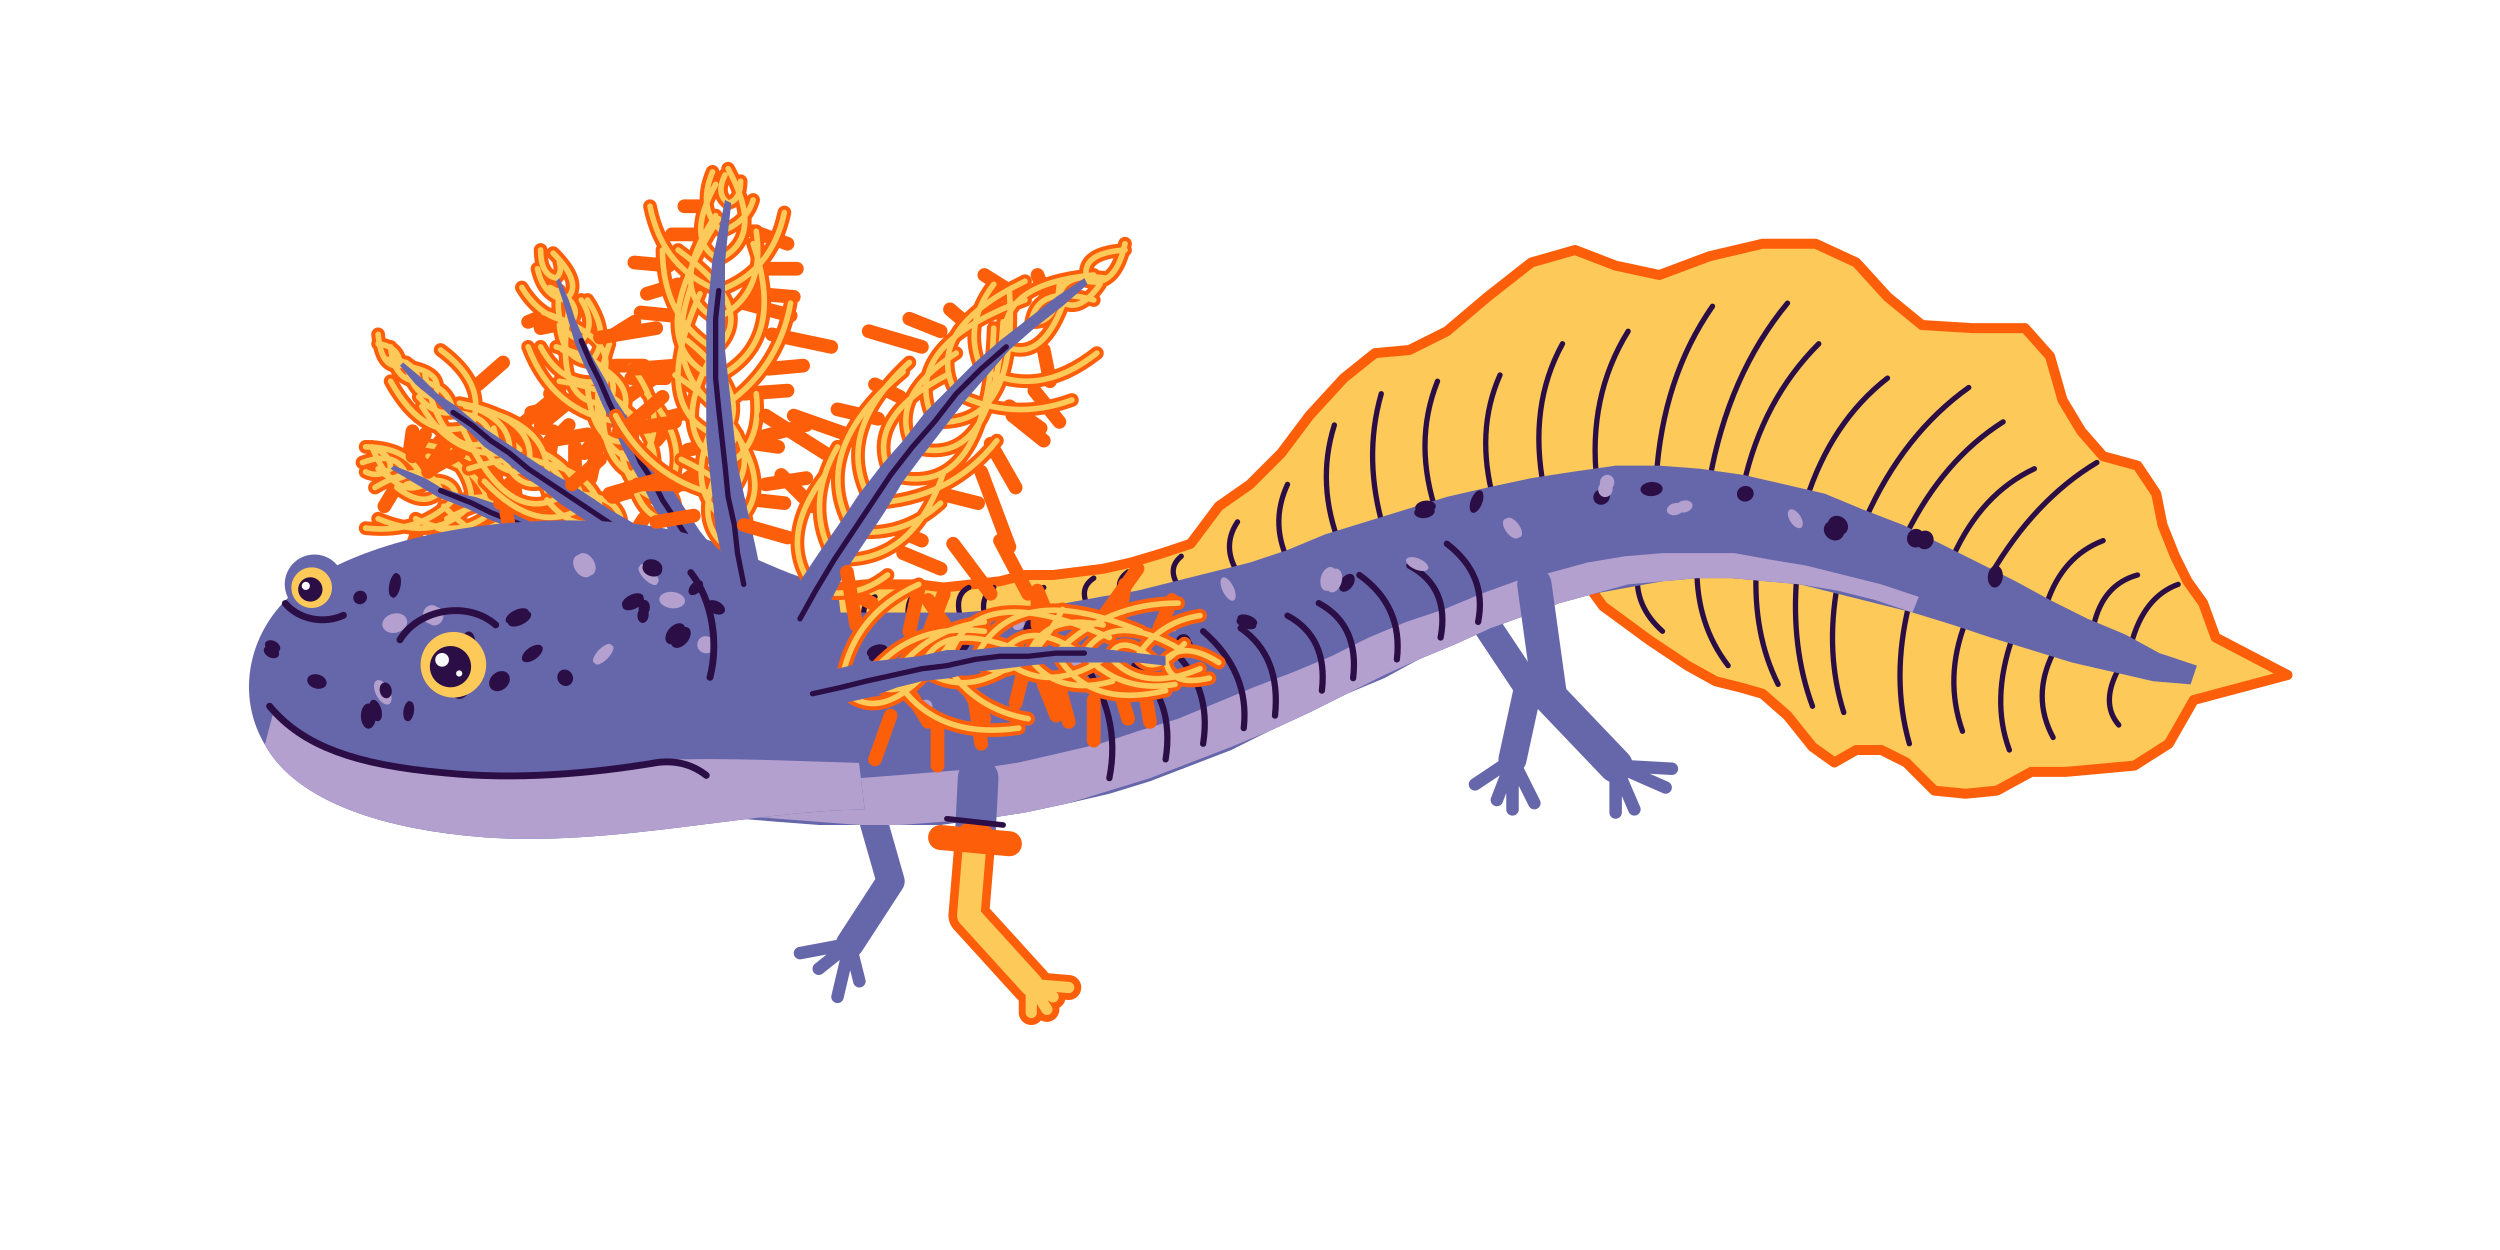
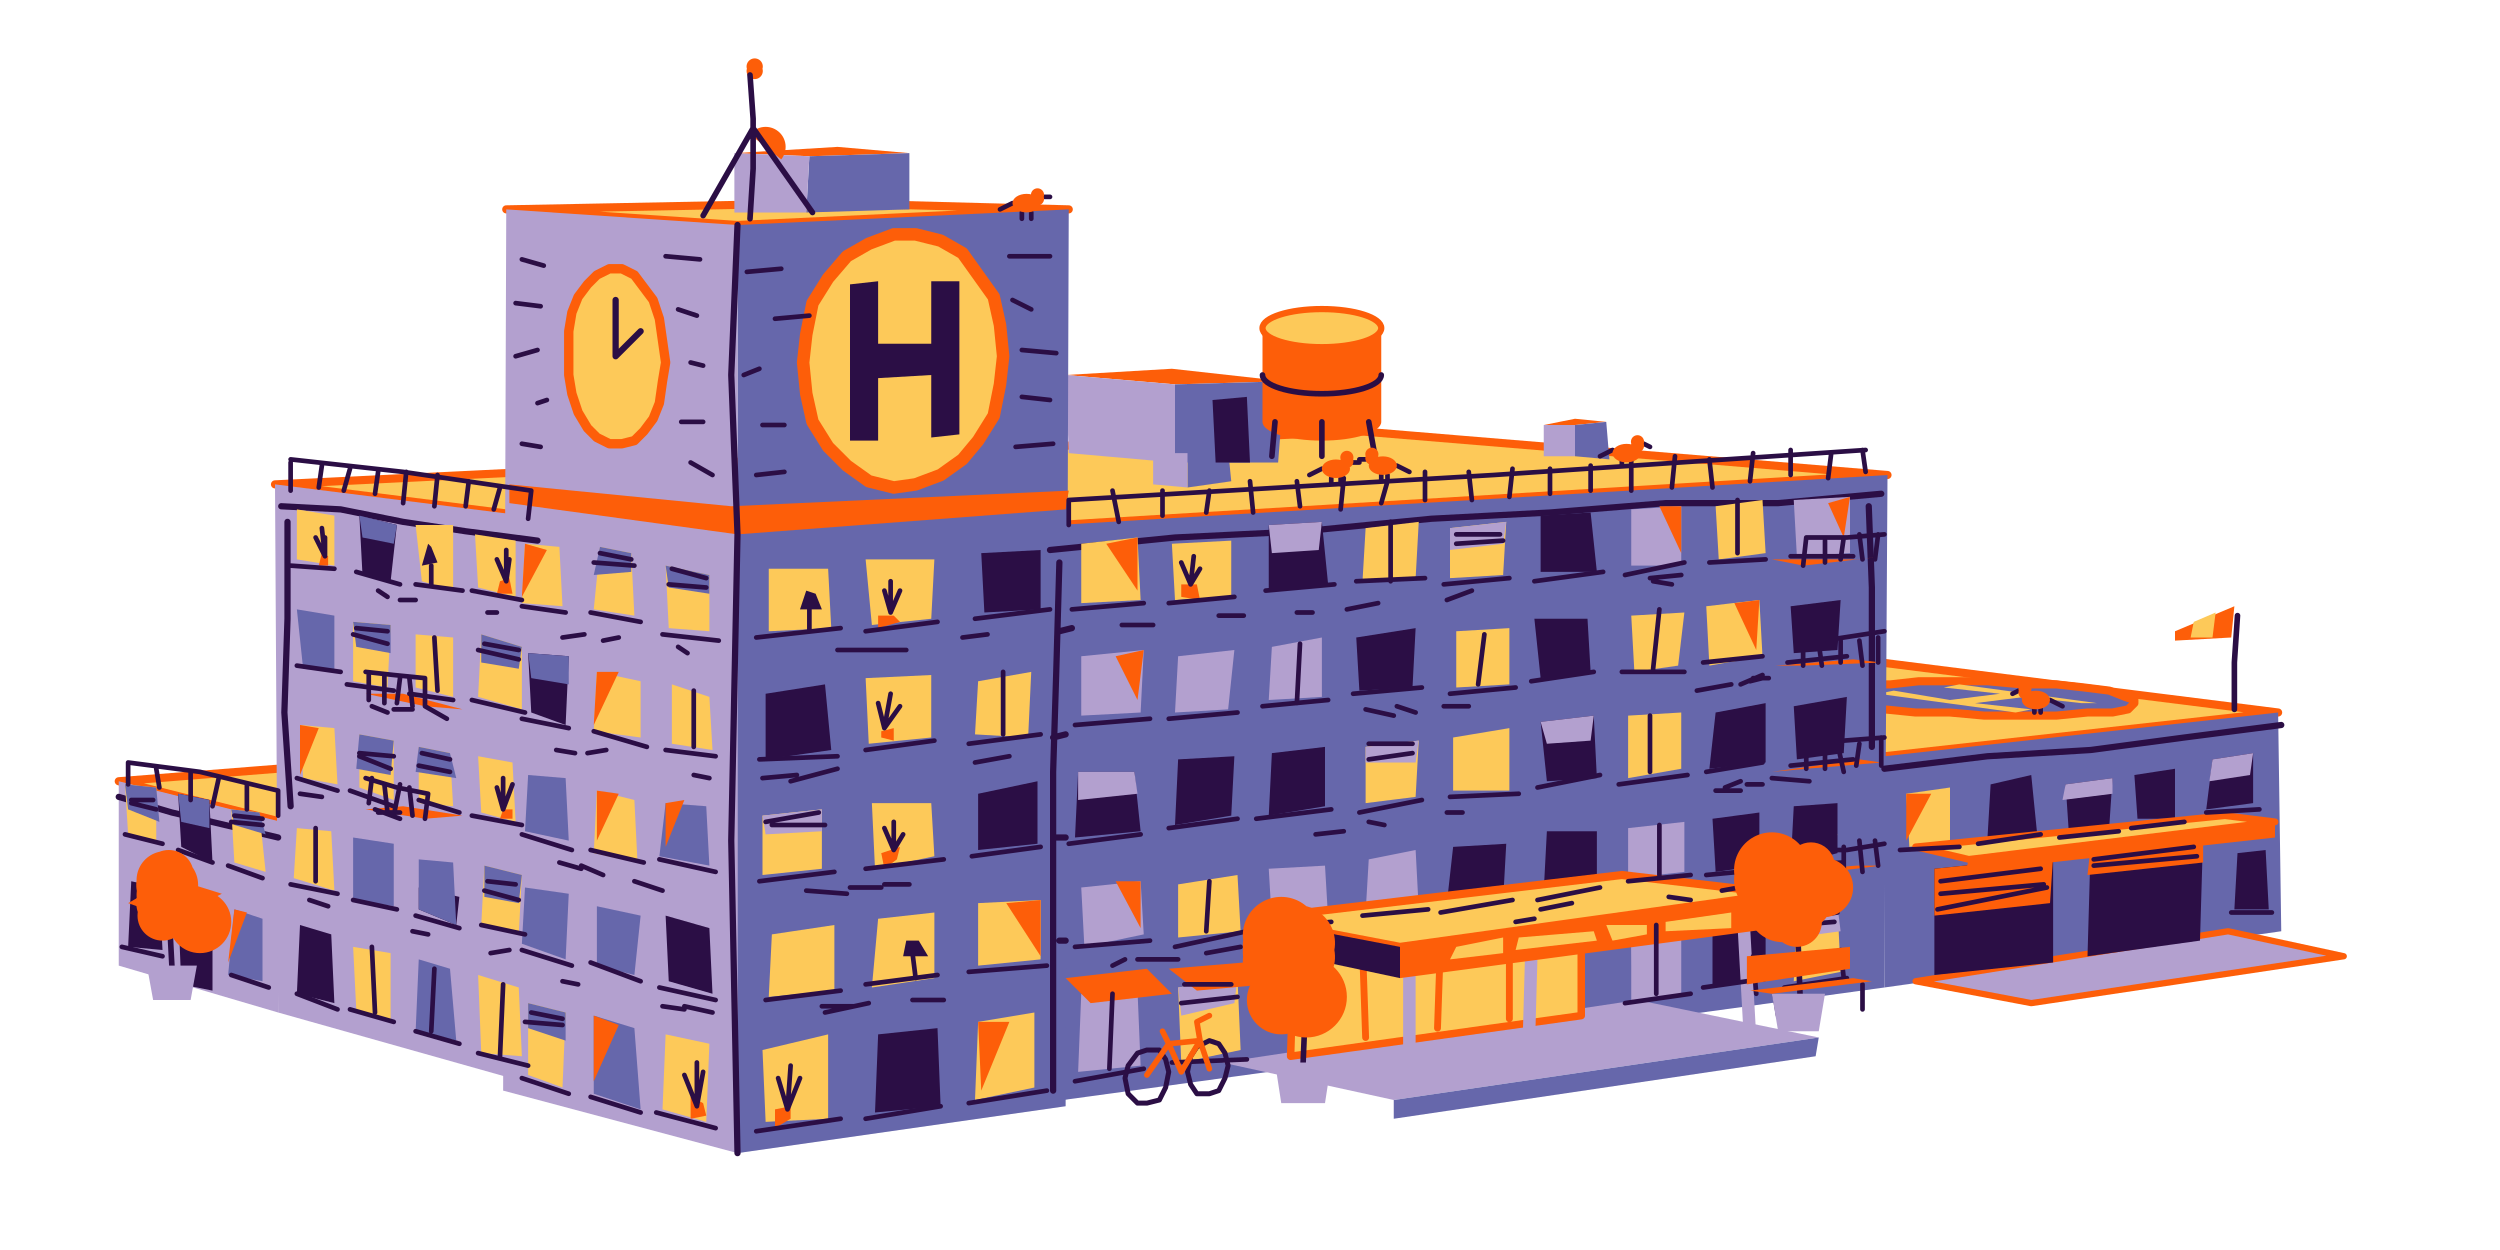
<svg xmlns="http://www.w3.org/2000/svg" viewBox="0 0 800 400">
-   <path fill="#FDC959" stroke="#FD5E09" stroke-width="3.2" stroke-linejoin="round" d="M258 188L267 188L277 187L286 187L294 187L302 188L311 187L320 186L328 184L337 184L345 183L353 182L362 180L372 177L381 174L390 162L400 155L410 145L419 133L430 121L440 113L451 112L463 106L476 95L490 84L504 80L517 85L531 88L547 82L564 78L581 78L594 84L604 95L615 104L631 105L648 105L656 114L660 128L666 138L673 146L684 149L690 158L692 168L696 178L700 186L705 193L709 204L732 216L702 224L694 238L683 245L672 246L661 247L650 247L639 253L629 254L619 253L610 244L602 240L594 240L587 244L580 239L572 229L564 222L557 220L549 218L540 213L528 205L513 194L497 172L475 179L453 186L431 195L409 204L387 212L365 219L343 224L321 228L299 230L277 230L255 230Z" />
-   <path fill="none" stroke="#2B0E45" stroke-width="1.7" stroke-linecap="round" stroke-linejoin="round" d="M278 203Q274 193 280 191M292 203Q288 192 295 188M309 202Q304 191 310 188M317 202Q312 192 318 188M334 200Q328 191 334 188M350 197Q344 189 350 185M362 195Q355 187 361 183M380 191Q372 183 378 178M398 186Q390 176 396 167M413 181Q406 168 412 155M429 175Q421 155 427 136M443 170Q436 147 442 126M460 165Q452 142 460 122M478 160Q472 138 480 120M494 156Q489 130 500 110M511 154Q508 127 521 106M530 153Q532 121 548 98M547 154Q553 120 572 97M558 155Q564 128 582 110M578 160Q586 135 604 121M597 166Q609 139 630 124M610 171Q622 147 641 135M625 178Q634 158 651 150M637 184Q651 160 671 148M655 193Q660 178 673 173M670 200Q673 187 684 184M682 206Q686 191 697 187M524 183Q523 194 532 202M543 182Q543 200 553 213M562 182Q561 203 569 219M575 184Q573 207 580 226M588 187Q584 209 590 228M611 193Q605 217 611 238M629 199Q622 217 628 234M644 204Q637 224 643 240M657 209Q650 223 657 236M678 214Q672 225 678 232" />
-   <path fill="none" stroke="#6667AB" stroke-width="9" stroke-linecap="round" stroke-linejoin="round" d="M277 254L285 282L272 302" />
-   <path fill="none" stroke="#6667AB" stroke-width="4" stroke-linecap="round" stroke-linejoin="round" d="M272 302L275 314M272 302L268 319M272 302L262 310M272 302L256 305" />
-   <path fill="none" stroke="#6667AB" stroke-width="9" stroke-linecap="round" stroke-linejoin="round" d="M473 196L489 220L484 243" />
-   <path fill="none" stroke="#6667AB" stroke-width="4" stroke-linecap="round" stroke-linejoin="round" d="M484 243L491 257M484 243L484 259M484 243L479 256M484 243L472 251" />
-   <path fill="none" stroke="#FD5E09" stroke-width="4.4" stroke-linecap="round" stroke-linejoin="round" d="M189 175Q182 179 174 176M189 175Q187 165 173 167M185 166L187 161M184 173Q170 179 157 171M171 177L165 183M184 173Q180 162 166 164M179 164L181 159M178 171Q167 179 160 156M167 174L164 183M178 171Q177 150 158 137M175 152L177 138M173 169Q159 180 142 162M159 176L158 189M173 169Q166 156 147 160M165 158L164 150M167 168Q157 181 139 182M156 179L152 187M167 168Q164 155 143 166M161 157L166 152M162 166Q152 173 140 169M152 171L149 175M162 166Q163 146 134 142M158 148L167 137M157 164Q147 173 133 166M147 170L145 180M157 164Q155 149 137 146M153 151L156 145M151 161Q140 174 121 166M139 171L136 181M151 161Q151 150 140 143M150 151L152 143M146 159Q135 171 117 169M134 169L130 180M146 159Q145 151 130 155M141 157Q136 163 127 156M141 157Q137 146 120 156M135 148L141 141M136 155Q126 160 119 143M126 157L123 162M136 155Q132 143 117 143M131 145L132 138M130 152Q126 155 121 150M130 152Q127 144 116 148M125 150Q121 153 117 151M125 150Q125 146 121 144" />
-   <path fill="none" stroke="#FDC959" stroke-width="1.8" stroke-linecap="round" stroke-linejoin="round" d="M189 175Q182 179 174 176M189 175Q187 165 173 167M184 173Q170 179 157 171M184 173Q180 162 166 164M178 171Q167 179 160 156M178 171Q177 150 158 137M173 169Q159 180 142 162M173 169Q166 156 147 160M167 168Q157 181 139 182M167 168Q164 155 143 166M162 166Q152 173 140 169M162 166Q163 146 134 142M157 164Q147 173 133 166M157 164Q155 149 137 146M151 161Q140 174 121 166M151 161Q151 150 140 143M146 159Q135 171 117 169M146 159Q145 151 130 155M141 157Q136 163 127 156M141 157Q137 146 120 156M136 155Q126 160 119 143M136 155Q132 143 117 143M130 152Q126 155 121 150M130 152Q127 144 116 148M125 150Q121 153 117 151M125 150Q125 146 121 144" />
-   <path fill="#6667AB" d="M201 174L196 172L190 171L185 169L179 168L174 166L168 165L163 163L158 161L152 159L147 158L141 156L136 153L131 151L126 149L125 150L130 153L135 156L140 159L145 161L150 163L156 166L161 168L166 170L172 172L177 175L182 177L188 179L193 180L199 182Z" />
-   <path fill="none" stroke="#2B0E45" stroke-width="1.7" stroke-linecap="round" stroke-linejoin="round" d="M195 176L189 175L184 173L178 171L173 169L167 168L162 166L157 164L151 161L146 159L141 157" />
-   <path fill="none" stroke="#FD5E09" stroke-width="4.4" stroke-linecap="round" stroke-linejoin="round" d="M199 170Q192 175 187 161M199 170Q200 157 179 158M197 159L204 154M193 166Q184 171 175 160M184 169L180 176M193 166Q191 151 173 148M189 153L191 144M187 162Q172 172 155 154M171 168L166 180M187 162Q185 151 174 145M184 152L184 143M181 158Q163 170 148 137M162 164L164 174M181 158Q178 141 150 150M174 144L182 136M175 154Q163 159 158 137M163 155L160 161M175 154Q177 135 149 130M173 136L184 127M169 150Q159 154 153 139M159 151L158 158M169 150Q173 134 147 129M168 135L179 126M163 145Q145 147 135 130M147 145L138 150M163 145Q164 136 153 131M157 141Q142 148 136 120M142 143L137 151M157 141Q157 132 143 132M151 136Q136 142 125 122M136 139L132 146M151 136Q156 123 141 112M153 123L161 116M145 132Q139 133 134 127M145 132Q144 124 135 122M139 127Q132 127 130 116M139 127Q143 119 129 117M134 122Q126 122 125 111M134 122Q133 115 124 115M128 117Q122 118 121 107M128 117Q128 111 121 110" />
-   <path fill="none" stroke="#FDC959" stroke-width="1.8" stroke-linecap="round" stroke-linejoin="round" d="M199 170Q192 175 187 161M199 170Q200 157 179 158M193 166Q184 171 175 160M193 166Q191 151 173 148M187 162Q172 172 155 154M187 162Q185 151 174 145M181 158Q163 170 148 137M181 158Q178 141 150 150M175 154Q163 159 158 137M175 154Q177 135 149 130M169 150Q159 154 153 139M169 150Q173 134 147 129M163 145Q145 147 135 130M163 145Q164 136 153 131M157 141Q142 148 136 120M157 141Q157 132 143 132M151 136Q136 142 125 122M151 136Q156 123 141 112M145 132Q139 133 134 127M145 132Q144 124 135 122M139 127Q132 127 130 116M139 127Q143 119 129 117M134 122Q126 122 125 111M134 122Q133 115 124 115M128 117Q122 118 121 107M128 117Q128 111 121 110" />
-   <path fill="#6667AB" d="M214 174L208 170L202 167L195 163L189 159L183 155L176 151L170 147L164 143L158 139L152 135L146 130L140 126L135 121L129 116L128 117L133 123L139 128L144 133L150 138L155 143L161 147L167 152L173 156L179 161L185 165L191 169L197 174L203 178L210 182Z" />
-   <path fill="none" stroke="#2B0E45" stroke-width="1.7" stroke-linecap="round" stroke-linejoin="round" d="M206 174L199 170L193 166L187 162L181 158L175 154L169 150L163 145L157 141L151 136L145 132" />
-   <path fill="none" stroke="#FD5E09" stroke-width="4.4" stroke-linecap="round" stroke-linejoin="round" d="M216 166Q206 168 202 153M206 166L202 172M216 166Q218 155 203 151M216 156L223 151M212 160Q201 158 199 145M203 157L196 159M212 160Q223 144 207 126M220 144L229 142M209 154Q189 151 194 121M192 147L183 155M209 154Q212 140 199 130M210 141L215 135M205 148Q184 143 195 110M188 139L176 141M205 148Q215 134 202 117M212 134L220 132M202 141Q190 144 188 124M191 140L187 145M202 141Q206 126 179 122M201 127L212 119M198 135Q177 132 169 111M180 130L170 132M198 135Q207 121 180 112M202 121L213 121M195 129Q177 131 182 99M179 125L174 137M195 129Q201 117 178 111M197 117L206 117M192 122Q180 124 173 111M181 122L176 126M192 122Q200 109 174 100M195 108L203 103M189 116Q180 115 179 104M189 116Q196 108 188 96M194 108L200 106M186 109Q177 106 179 93M178 104L173 105M186 109Q191 104 186 96M183 103Q173 102 167 92M174 101L169 103M183 103Q187 97 176 92M181 96Q174 95 172 86M181 96Q187 91 177 81M178 89Q173 88 173 80M178 89Q180 87 179 84" />
-   <path fill="none" stroke="#FDC959" stroke-width="1.8" stroke-linecap="round" stroke-linejoin="round" d="M216 166Q206 168 202 153M216 166Q218 155 203 151M212 160Q201 158 199 145M212 160Q223 144 207 126M209 154Q189 151 194 121M209 154Q212 140 199 130M205 148Q184 143 195 110M205 148Q215 134 202 117M202 141Q190 144 188 124M202 141Q206 126 179 122M198 135Q177 132 169 111M198 135Q207 121 180 112M195 129Q177 131 182 99M195 129Q201 117 178 111M192 122Q180 124 173 111M192 122Q200 109 174 100M189 116Q180 115 179 104M189 116Q196 108 188 96M186 109Q177 106 179 93M186 109Q191 104 186 96M183 103Q173 102 167 92M183 103Q187 97 176 92M181 96Q174 95 172 86M181 96Q187 91 177 81M178 89Q173 88 173 80M178 89Q180 87 179 84" />
-   <path fill="#6667AB" d="M228 175L224 170L220 164L216 158L212 152L208 146L204 140L201 134L197 128L194 122L190 115L187 109L184 102L182 96L179 89L178 90L180 96L182 103L184 110L187 117L190 123L193 130L196 136L199 143L202 149L206 156L209 162L213 168L216 174L220 181Z" />
-   <path fill="none" stroke="#2B0E45" stroke-width="1.7" stroke-linecap="round" stroke-linejoin="round" d="M220 172L216 166L212 160L209 154L205 148L202 141L198 135L195 129L192 122L189 116L186 109" />
-   <path fill="#6667AB" d="M215 196L228 196L240 196L252 196L264 196L275 196L286 196L298 196L308 196L319 195L330 194L341 193L352 191L364 189L376 186L388 183L400 180L412 176L424 171L437 167L450 163L463 159L476 156L490 153L503 151L517 149L531 149L544 150L558 152L571 155L584 158L596 163L609 168L621 174L633 180L645 186L656 192L668 198L680 203L691 209L703 213L701 219L689 218L676 215L663 212L650 208L637 204L625 200L612 196L600 193L588 190L576 187L565 186L554 185L543 185L532 186L521 188L510 190L499 193L488 197L477 201L466 206L454 211L443 217L431 222L419 228L406 234L394 240L381 245L368 250L355 254L342 257L328 260L315 262L301 264L288 264L275 264L262 264L249 263L237 262L225 261L213 260Z" />
-   <path fill="#B3A0CF" d="M237 248L250 249L262 249L275 249L288 248L300 247L313 246L326 244L339 241L352 238L364 234L377 230L389 225L401 220L414 215L426 210L438 204L450 199L462 195L474 190L485 186L497 183L508 180L520 178L532 177L543 177L555 177L566 179L578 181L590 184L602 187L614 191L612 196L600 192L588 189L576 187L565 186L554 185L543 185L532 186L521 187L510 190L499 193L488 197L477 201L466 206L454 211L443 216L431 222L419 228L406 234L394 239L381 244L368 249L355 253L342 257L328 260L315 262L301 263L288 264L275 264L262 263L249 262L237 261Z" />
-   <path fill="none" stroke="#2B0E45" stroke-width="2" stroke-linecap="round" stroke-linejoin="round" d="M346 211Q359 229 355 249M363 213Q376 224 373 243M374 207Q388 219 385 238M385 202Q400 215 398 233M397 201Q410 210 408 229M412 197Q425 204 423 221M422 193Q435 200 433 217M435 184Q449 194 447 211M451 181Q464 188 461 204M463 174Q476 184 473 199" />
-   <path fill="#2B0E45" d="M261 221A2.4 2.9 69 1 0 259 217A2.4 2.9 69 1 0 261 221ZM284 208A3.4 2.0 -16 1 0 278 210A3.4 2.0 -16 1 0 284 208ZM310 202A3.4 1.8 -69 1 0 307 209A3.4 1.8 -69 1 0 310 202ZM333 198A3.3 2.4 -51 1 0 328 203A3.3 2.4 -51 1 0 333 198ZM366 213A3.3 2.3 62 1 0 363 207A3.3 2.3 62 1 0 366 213ZM381 205A2.4 2.3 -28 1 0 377 207A2.4 2.3 -28 1 0 381 205ZM402 200A3.3 1.7 19 1 0 396 198A3.3 1.7 19 1 0 402 200ZM433 184A3.1 2.0 -54 1 0 429 189A3.1 2.0 -54 1 0 433 184ZM459 163A3.3 2.0 -7 1 0 453 163A3.3 2.0 -7 1 0 459 163ZM474 157A3.7 1.8 -69 1 0 471 164A3.7 1.8 -69 1 0 474 157ZM515 158A2.5 2.3 -28 1 0 510 160A2.5 2.3 -28 1 0 515 158ZM532 156A3.3 2.1 -3 1 0 525 157A3.3 2.1 -3 1 0 532 156ZM561 157A2.6 2.4 -14 1 0 556 159A2.6 2.4 -14 1 0 561 157ZM590 171A3.4 3.0 39 1 0 585 167A3.4 3.0 39 1 0 590 171ZM615 170A3.0 2.8 -75 1 0 614 175A3.0 2.8 -75 1 0 615 170ZM639 181A3.4 2.3 -84 1 0 638 188A3.4 2.3 -84 1 0 639 181Z" />
-   <path fill="#B3A0CF" d="M268 223A4.1 2.1 -68 1 0 265 230A4.1 2.1 -68 1 0 268 223ZM297 224A2.5 2.1 -59 1 0 295 229A2.5 2.1 -59 1 0 297 224ZM327 198A2.1 1.7 -40 1 0 324 200A2.1 1.7 -40 1 0 327 198ZM346 215A2.7 2.1 46 1 0 342 211A2.7 2.1 46 1 0 346 215ZM376 202A2.9 1.6 56 1 0 373 197A2.9 1.6 56 1 0 376 202ZM395 192A3.8 1.7 64 1 0 391 185A3.8 1.7 64 1 0 395 192ZM427 182A3.9 2.5 -74 1 0 425 189A3.9 2.5 -74 1 0 427 182ZM457 182A3.8 1.8 23 1 0 450 179A3.8 1.8 23 1 0 457 182ZM486 172A3.7 1.9 53 1 0 482 166A3.7 1.9 53 1 0 486 172ZM516 156A2.3 2.5 14 1 0 512 155A2.3 2.5 14 1 0 516 156ZM538 164A1.9 2.7 76 1 0 537 161A1.9 2.7 76 1 0 538 164ZM576 169A3.2 1.7 57 1 0 573 163A3.2 1.7 57 1 0 576 169Z" />
-   <path fill="none" stroke="#6667AB" stroke-width="11" stroke-linecap="round" stroke-linejoin="round" d="M491 187L496 223L517 245" />
-   <path fill="none" stroke="#6667AB" stroke-width="4" stroke-linecap="round" stroke-linejoin="round" d="M517 245L535 246M517 245L533 252M517 245L523 259M517 245L517 260" />
-   <path fill="none" stroke="#6667AB" stroke-width="13" stroke-linecap="round" stroke-linejoin="round" d="M313 249L312 269" />
-   <path fill="none" stroke="#FD5E09" stroke-width="13" stroke-linecap="round" stroke-linejoin="round" d="M312 269L310 293L330 315" />
-   <path fill="none" stroke="#FD5E09" stroke-width="8" stroke-linecap="round" stroke-linejoin="round" d="M330 315L342 316M330 315L337 319M330 315L335 323M330 315L330 324" />
-   <path fill="none" stroke="#FDC959" stroke-width="7.5" stroke-linecap="round" stroke-linejoin="round" d="M312 269L310 293L330 315" />
-   <path fill="none" stroke="#FDC959" stroke-width="3.6" stroke-linecap="round" stroke-linejoin="round" d="M330 315L342 316M330 315L337 319M330 315L335 323M330 315L330 324" />
-   <path fill="none" stroke="#FD5E09" stroke-width="8" stroke-linecap="round" stroke-linejoin="round" d="M301 268L323 270" />
-   <path fill="none" stroke="#2B0E45" stroke-width="1.8" stroke-linecap="round" stroke-linejoin="round" d="M303 262L321 264" />
-   <g transform="rotate(-7 250 222)">
-     <circle cx="106" cy="169" r="9.500" fill="#6667AB" />
-     <path fill="#6667AB" d="M272 190C250 184 240 168 204 161C168 154 128 156 104 168C84 178 76 200 84 218C92 238 120 250 150 256C190 264 236 258 272 262Z" />
-     <path fill="#B3A0CF" d="M88 208C100 224 122 231 140 234C162 239 186 240 206 238C230 240 252 244 272 247L272 262C236 258 190 264 150 256C120 250 92 238 84 218Z" />
-     <path fill="#B3A0CF" d="M198 200A4.0 1.6 -39 1 0 192 205A4.0 1.6 -39 1 0 198 200ZM134 184A3.8 2.9 -8 1 0 126 185A3.8 2.9 -8 1 0 134 184ZM125 210A4.0 2.1 69 1 0 122 202A4.0 2.1 69 1 0 125 210ZM144 181A3.0 2.7 -66 1 0 141 186A3.0 2.7 -66 1 0 144 181ZM223 189A4.1 2.6 13 1 0 215 187A4.1 2.6 13 1 0 223 189ZM215 182A4.0 1.6 52 1 0 210 176A4.0 1.6 52 1 0 215 182ZM194 177A3.9 2.7 65 1 0 191 170A3.9 2.7 65 1 0 194 177ZM229 201A2.7 2.6 -72 1 0 227 206A2.7 2.6 -72 1 0 229 201ZM141 196A4.1 2.9 -85 1 0 140 205A4.1 2.9 -85 1 0 141 196Z" />
-     <path fill="#2B0E45" d="M229 183A2.8 1.7 -39 1 0 225 187A2.8 1.7 -39 1 0 229 183ZM211 191A1.8 2.5 13 1 0 208 190A1.8 2.5 13 1 0 211 191ZM222 197A3.9 2.5 -42 1 0 217 202A3.9 2.5 -42 1 0 222 197ZM133 169A3.9 1.6 -71 1 0 130 176A3.9 1.6 -71 1 0 133 169ZM210 186A3.7 2.0 -19 1 0 203 188A3.7 2.0 -19 1 0 210 186ZM153 190A3.9 2.2 -79 1 0 152 198A3.9 2.2 -79 1 0 153 190ZM132 210A3.2 1.5 -74 1 0 130 216A3.2 1.5 -74 1 0 132 210ZM118 209A3.7 2.2 -84 1 0 118 217A3.7 2.2 -84 1 0 118 209ZM125 208A2.4 1.8 85 1 0 124 203A2.4 1.8 85 1 0 125 208ZM183 211A2.4 2.2 67 1 0 181 206A2.4 2.2 67 1 0 183 211ZM164 205A3.5 2.8 -34 1 0 158 209A3.5 2.8 -34 1 0 164 205ZM217 178A3.2 2.4 24 1 0 211 176A3.2 2.4 24 1 0 217 178ZM173 186A4.0 2.0 -19 1 0 166 189A4.0 2.0 -19 1 0 173 186ZM176 198A3.8 2.0 -29 1 0 169 201A3.8 2.0 -29 1 0 176 198ZM121 215A3.4 1.8 81 1 0 120 208A3.4 1.8 81 1 0 121 215ZM150 205A3.4 2.5 -51 1 0 146 210A3.4 2.5 -51 1 0 150 205ZM150 192A2.1 2.0 -12 1 0 145 192A2.1 2.0 -12 1 0 150 192ZM235 194A3.0 1.9 33 1 0 230 190A3.0 1.9 33 1 0 235 194ZM155 204A2.6 2.3 42 1 0 151 200A2.6 2.3 42 1 0 155 204ZM122 174A2.2 2.1 -33 1 0 118 176A2.2 2.1 -33 1 0 122 174ZM92 189A2.6 1.8 34 1 0 88 187A2.6 1.8 34 1 0 92 189ZM106 201A2.8 2.0 23 1 0 100 199A2.8 2.0 23 1 0 106 201Z" />
-     <path fill="none" stroke="#2B0E45" stroke-width="2.2" stroke-linecap="round" stroke-linejoin="round" d="M87 206C96 220 112 228 140 234C162 239 186 240 208 239C214 239 219 241 223 245M131 190C138 181 154 180 162 189M96 174C100 180 108 182 114 180M226 180C232 190 232 204 228 214" />
-     <circle cx="105" cy="170" r="6.500" fill="#FDC959" />
-     <circle cx="104.500" cy="170.500" r="3.900" fill="#2B0E45" />
-     <circle cx="103.200" cy="169.200" r="1.300" fill="#F8F8F8" />
-     <circle cx="147" cy="200" r="10.500" fill="#FDC959" />
-     <circle cx="146" cy="200.500" r="6.600" fill="#2B0E45" />
-     <circle cx="143.600" cy="198" r="2.200" fill="#F8F8F8" />
-     <circle cx="148.500" cy="203" r="1" fill="#F8F8F8" />
-   </g>
-   <path fill="none" stroke="#FD5E09" stroke-width="4.4" stroke-linecap="round" stroke-linejoin="round" d="M236 177Q217 168 236 139M222 165L210 167M236 177Q247 161 218 147M242 160L251 161M235 168Q216 158 231 130M220 155L204 155M235 168Q249 157 233 135M245 155L258 153M233 159Q209 155 197 133M212 153L195 158M233 159Q249 142 216 120M243 140L258 136M232 149Q211 138 232 107M216 135L198 138M232 149Q244 143 242 126M242 142L249 143M231 140Q207 132 224 94M212 127L199 138M231 140Q242 127 220 109M238 126L252 125M230 131Q212 118 221 92M216 117L203 118M230 131Q249 119 253 97M246 118L257 117M229 121Q204 110 230 70M210 105L192 108M229 121Q252 110 241 78M247 107L266 111M229 112Q212 102 212 80M215 101L205 100M229 112Q243 99 217 80M238 97L253 101M229 102Q213 93 229 69M217 91L207 94M229 102Q245 95 242 74M242 94L254 95M230 93Q212 86 208 66M214 85L203 84M230 93Q247 87 251 68M244 86L255 86M230 83Q219 77 229 59M222 75L215 75M230 83Q245 76 233 54M241 74L252 78M231 74Q223 67 228 55M225 66L219 66M231 74Q239 71 241 64M233 65Q229 62 232 56M233 65Q237 64 237 58" />
-   <path fill="none" stroke="#FDC959" stroke-width="1.8" stroke-linecap="round" stroke-linejoin="round" d="M236 177Q217 168 236 139M236 177Q247 161 218 147M235 168Q216 158 231 130M235 168Q249 157 233 135M233 159Q209 155 197 133M233 159Q249 142 216 120M232 149Q211 138 232 107M232 149Q244 143 242 126M231 140Q207 132 224 94M231 140Q242 127 220 109M230 131Q212 118 221 92M230 131Q249 119 253 97M229 121Q204 110 230 70M229 121Q252 110 241 78M229 112Q212 102 212 80M229 112Q243 99 217 80M229 102Q213 93 229 69M229 102Q245 95 242 74M230 93Q212 86 208 66M230 93Q247 87 251 68M230 83Q219 77 229 59M230 83Q245 76 233 54M231 74Q223 67 228 55M231 74Q239 71 241 64M233 65Q229 62 232 56M233 65Q237 64 237 58" />
-   <path fill="#6667AB" d="M246 195L244 186L242 176L240 167L238 158L236 149L235 140L234 130L233 121L232 112L232 102L232 93L232 84L233 74L234 65L232 64L230 74L228 83L227 93L226 102L226 112L226 121L226 131L226 140L227 150L228 159L229 169L231 178L232 188L234 197Z" />
-   <path fill="none" stroke="#2B0E45" stroke-width="1.7" stroke-linecap="round" stroke-linejoin="round" d="M238 187L236 177L235 168L233 159L232 149L231 140L230 131L229 121L229 112L229 102L230 93" />
-   <path fill="none" stroke="#FD5E09" stroke-width="4.4" stroke-linecap="round" stroke-linejoin="round" d="M261 189Q248 173 264 152M252 172L238 168M261 189Q274 192 284 184M273 190L279 193M267 179Q257 162 268 143M260 162L250 152M267 179Q292 181 302 151M289 177L301 182M273 170Q258 145 289 119M264 145L245 133M273 170Q289 172 301 161M288 170L295 173M279 161Q266 139 291 116M271 139L254 133M279 161Q304 160 319 141M301 158L313 161M285 152Q276 134 303 120M281 134L268 131M285 152Q316 161 318 105M314 151L323 175M292 143Q284 127 306 113M288 127L280 123M292 143Q318 151 321 103M317 142L325 156M299 135Q287 111 328 96M295 111L278 106M299 135Q326 137 323 93M323 130L333 137M306 126Q295 106 328 90M301 106L291 102M306 126Q324 135 343 128M324 133L334 141M314 118Q308 104 318 91M311 105L304 99M314 118Q332 128 351 113M331 125L339 135M322 111Q318 91 350 88M323 93L315 88M322 111Q334 116 341 95M334 112L336 122M330 103Q332 91 350 96M334 93L332 88M330 103Q338 104 339 91M339 96Q339 87 354 89M339 96Q345 101 352 91M348 90Q345 81 360 80M348 90Q357 92 360 78" />
-   <path fill="none" stroke="#FDC959" stroke-width="1.8" stroke-linecap="round" stroke-linejoin="round" d="M261 189Q248 173 264 152M261 189Q274 192 284 184M267 179Q257 162 268 143M267 179Q292 181 302 151M273 170Q258 145 289 119M273 170Q289 172 301 161M279 161Q266 139 291 116M279 161Q304 160 319 141M285 152Q276 134 303 120M285 152Q316 161 318 105M292 143Q284 127 306 113M292 143Q318 151 321 103M299 135Q287 111 328 96M299 135Q326 137 323 93M306 126Q295 106 328 90M306 126Q324 135 343 128M314 118Q308 104 318 91M314 118Q332 128 351 113M322 111Q318 91 350 88M322 111Q334 116 341 95M330 103Q332 91 350 96M330 103Q338 104 339 91M339 96Q339 87 354 89M339 96Q345 101 352 91M348 90Q345 81 360 80M348 90Q357 92 360 78" />
-   <path fill="#6667AB" d="M256 211L261 201L266 192L271 182L277 173L283 164L289 154L295 146L302 137L309 128L316 120L323 112L331 105L340 98L348 91L347 89L338 95L329 102L320 109L312 116L304 124L296 132L289 141L282 149L275 158L269 167L262 177L256 186L250 195L244 205Z" />
-   <path fill="none" stroke="#2B0E45" stroke-width="1.7" stroke-linecap="round" stroke-linejoin="round" d="M256 198L261 189L267 179L273 170L279 161L285 152L292 143L299 135L306 126L314 118L322 111" />
-   <path fill="none" stroke="#FD5E09" stroke-width="4.4" stroke-linecap="round" stroke-linejoin="round" d="M269 220Q272 197 294 187M274 200L271 183M269 220Q283 235 304 206M285 229L280 243M277 218Q290 199 315 202M291 202L294 188M277 218Q291 227 305 205M292 223L297 231M286 216Q297 201 315 199M297 203L302 190M286 216Q298 237 326 233M300 233L300 245M295 214Q300 198 326 208M303 201L297 192M295 214Q310 225 329 209M310 221L315 230M303 213Q310 184 355 204M317 190L305 174M303 213Q312 227 329 230M312 225L314 238M312 211Q324 185 365 202M329 190L320 173M312 211Q325 223 340 195M327 217L325 225M320 210Q330 195 352 214M332 200L332 189M320 210Q334 223 353 211M334 219L338 229M329 210Q334 196 353 200M336 199L332 189M329 210Q338 223 356 218M339 220L342 231M338 209Q354 193 377 193M354 196L364 182M338 209Q348 227 373 221M350 224L350 237M347 209Q356 195 378 208M358 199L360 187M347 209Q358 222 376 219M358 220L361 230M355 210Q359 202 370 212M355 210Q365 222 384 214M366 219L368 231M364 210Q371 199 384 197M371 201L375 192M364 210Q369 217 379 206M373 211Q379 205 390 212M373 211Q374 220 387 217" />
-   <path fill="none" stroke="#FDC959" stroke-width="1.8" stroke-linecap="round" stroke-linejoin="round" d="M269 220Q272 197 294 187M269 220Q283 235 304 206M277 218Q290 199 315 202M277 218Q291 227 305 205M286 216Q297 201 315 199M286 216Q298 237 326 233M295 214Q300 198 326 208M295 214Q310 225 329 209M303 213Q310 184 355 204M303 213Q312 227 329 230M312 211Q324 185 365 202M312 211Q325 223 340 195M320 210Q330 195 352 214M320 210Q334 223 353 211M329 210Q334 196 353 200M329 210Q338 223 356 218M338 209Q354 193 377 193M338 209Q348 227 373 221M347 209Q356 195 378 208M347 209Q358 222 376 219M355 210Q359 202 370 212M355 210Q365 222 384 214M364 210Q371 199 384 197M364 210Q369 217 379 206M373 211Q379 205 390 212M373 211Q374 220 387 217" />
-   <path fill="#6667AB" d="M254 230L262 228L270 225L279 223L287 220L295 218L304 217L312 215L321 214L329 213L338 212L347 212L355 212L364 212L373 213L373 210L364 209L356 208L347 207L338 207L329 207L320 207L311 208L303 208L294 210L285 211L276 212L268 214L259 216L250 218Z" />
-   <path fill="none" stroke="#2B0E45" stroke-width="1.7" stroke-linecap="round" stroke-linejoin="round" d="M260 222L269 220L277 218L286 216L295 214L303 213L312 211L320 210L329 210L338 209L347 209" />
+   <path fill="#FDC959" stroke="#FD5E09" stroke-width="2.6" stroke-linejoin="round" d="M90 263L166 255L114 244L38 250Z" />
+   <path fill="#B3A0CF" d="M89 324L38 309L38 250L90 263Z" />
+   <path fill="#FDC959" stroke="#FD5E09" stroke-width="2.6" stroke-linejoin="round" d="M603 242L729 228L586 210L462 221Z" />
+   <path fill="#6667AB" d="M603 316L730 298L729 228L603 242Z" />
+   <path fill="#6667AB" stroke="#FD5E09" stroke-width="2.6" stroke-linejoin="round" d="M667 220L658 219L647 219L636 218L625 218L614 218L605 219L597 219L592 220L589 222L588 223L591 224L596 225L603 227L613 228L624 228L635 229L647 229L658 229L668 228L676 228L681 227L683 225L683 224L680 223L675 221Z" />
+   <path fill="#FDC959" d="M645 228L650 227L632 225L648 223L666 225L671 225L627 219L622 220L640 222L624 224L606 221L601 222Z" />
+   <path fill="#FDC959" stroke="#FD5E09" stroke-width="2.6" stroke-linejoin="round" d="M239 174L604 152L435 138L88 155Z" />
+   <path fill="#6667AB" d="M238 366L603 316L604 152L239 174Z" />
+   <path fill="#B3A0CF" d="M238 366L89 324L88 155L239 174Z" />
+   <path fill="#FD5E09" d="M376 123L411 122L375 118L341 120ZM286 143L299 141L290 141L277 140ZM295 131L304 131L299 130L289 130ZM380 145L393 144L383 144L369 145ZM504 136L514 135L504 134L494 136Z" />
+   <path fill="#6667AB" d="M376 148L409 148L411 122L376 123ZM286 156L299 154L299 141L286 143ZM296 150L305 151L304 131L295 131ZM380 156L394 154L393 144L380 145ZM504 146L515 147L514 135L504 136Z" />
+   <path fill="#B3A0CF" d="M376 148L342 145L341 120L376 123ZM286 156L278 155L277 140L286 143ZM296 150L288 150L289 130L295 131ZM380 156L369 155L369 145L380 145ZM504 146L494 146L494 136L504 136Z" />
+   <path fill="#2B0E45" d="M389 148L400 148L399 127L388 128Z" />
+   <path fill="#FD5E09" d="M404 135L404 105L442 105L442 135A19 6 0 0 1 404 135Z" />
+   <path fill="#FDC959" stroke="#FD5E09" stroke-width="2" stroke-linejoin="round" d="M442 105A19.0 6.1 0 1 0 404 105A19.0 6.1 0 1 0 442 105Z" />
+   <path fill="#FDC959" stroke="#FD5E09" stroke-width="2.6" stroke-linejoin="round" d="M236 72L342 67L265 65L162 67Z" />
+   <path fill="#6667AB" d="M236 369L341 354L342 67L236 72Z" />
+   <path fill="#B3A0CF" d="M236 369L161 349L162 67L236 72Z" />
+   <path fill="#FD5E09" d="M236 171L341 163L342 157L234 162ZM236 171L163 161L163 155L234 162Z" />
+   <path fill="#FD5E09" d="M259 50L291 49L268 47L235 49Z" />
+   <path fill="#6667AB" d="M258 68L291 67L291 49L259 50Z" />
+   <path fill="#B3A0CF" d="M258 68L235 68L235 49L259 50Z" />
+   <path fill="#FD5E09" d="M240 43A6 6 0 0 1 250 51Z" />
+   <path fill="#FD5E09" d="M244 22A2.6 2.6 0 1 0 239 22A2.6 2.6 0 1 0 244 22Z" />
+   <path fill="none" stroke="#2B0E45" stroke-width="2" stroke-linecap="round" stroke-linejoin="round" d="M236 369L235 319L234 269L235 220L236 171L234 120L236 72M336 176L376 172L417 170L458 166L496 164L533 161L569 161L602 158M172 173L149 170L129 167L109 163L90 162M603 246L636 242L669 240L699 236L730 232M89 268L72 264L55 260L38 255M598 162L599 188L599 213L599 239M92 167L92 198L91 228L93 258M339 180L338 215L337 247L337 282L337 314L337 349M339 202L343 201M337 236L341 235M337 268L341 268M339 301L341 301" />
+   <path fill="#FDC959" d="M378 340L397 336L396 313L377 316ZM574 314L589 311L588 290L575 291ZM377 300L397 298L396 280L377 283ZM503 282L509 282L509 276L504 277ZM581 273L585 273L588 267L581 268ZM387 261L392 259L392 254L387 254ZM416 256L420 257L422 250L415 251ZM437 257L453 255L454 237L437 239ZM465 253L483 253L483 233L465 236ZM521 249L538 246L538 228L521 229ZM583 239L587 239L589 233L583 235ZM445 217L451 218L449 212L445 213ZM466 220L483 219L483 201L466 202ZM500 213L506 212L507 207L502 208ZM523 215L537 213L539 196L522 197ZM547 213L564 210L563 192L546 194ZM583 208L586 207L587 201L581 202ZM346 193L365 192L364 172L346 174ZM376 192L394 191L394 173L375 174ZM436 186L453 185L454 167L437 169ZM464 185L481 184L482 167L464 169ZM503 181L507 181L508 175L502 174ZM550 179L565 177L564 160L549 162ZM167 338L154 337L153 312L166 316ZM125 327L114 323L113 303L125 305ZM166 299L154 296L155 277L167 280ZM107 285L94 281L95 265L106 266ZM165 263L154 260L153 242L164 244ZM145 258L134 257L134 239L144 241ZM126 256L115 252L115 235L126 237ZM108 251L97 249L96 232L107 233ZM167 227L153 223L154 203L167 207ZM145 223L133 220L133 203L145 204ZM124 220L113 218L113 199L125 200ZM165 191L153 188L152 171L165 173ZM145 189L135 186L133 168L145 168ZM107 181L95 179L95 163L107 165ZM245 359L265 358L265 331L244 336ZM312 352L331 348L331 324L313 327ZM246 319L267 317L267 296L247 299ZM279 316L299 313L299 292L281 294ZM313 309L333 307L333 288L313 289ZM244 280L263 278L263 259L244 261ZM280 278L299 274L298 257L279 257ZM322 269L328 269L328 263L323 262ZM256 239L261 238L263 232L255 233ZM278 238L298 236L298 216L277 217ZM312 235L329 236L330 215L313 218ZM246 202L266 201L265 182L246 182ZM279 200L298 198L299 179L277 179ZM226 359L212 355L213 331L227 334ZM180 348L169 344L169 321L181 324ZM204 276L190 273L191 253L203 256ZM228 240L215 238L215 219L227 223ZM205 236L190 234L191 215L205 218ZM227 202L214 201L213 181L227 184ZM203 197L190 195L192 175L202 177ZM180 194L167 193L168 174L179 175ZM85 279L75 276L74 259L83 260ZM50 269L41 267L40 251L50 252ZM611 271L624 269L624 252L610 254Z" />
+   <path fill="#2B0E45" d="M548 315L565 314L565 293L548 294ZM463 289L481 288L482 270L465 271ZM494 285L511 284L511 266L495 266ZM549 279L563 277L563 260L548 262ZM573 277L588 273L588 257L574 258ZM344 268L365 266L363 247L345 247ZM376 264L394 261L395 242L377 243ZM406 261L424 258L424 239L407 241ZM495 250L511 249L510 229L493 231ZM547 246L565 244L565 225L549 228ZM575 243L590 241L591 223L574 226ZM435 221L452 220L453 201L434 204ZM493 217L509 215L508 198L491 198ZM574 209L588 208L589 192L573 194ZM406 189L425 187L423 167L406 168ZM493 183L511 183L509 164L493 165ZM107 321L95 318L96 296L106 299ZM146 296L134 291L134 284L147 287ZM140 180L135 181L137 174L138 175ZM125 186L116 184L115 165L127 168ZM280 356L301 354L300 329L281 331ZM289 306L297 306L294 301L290 301ZM313 272L332 270L332 250L313 254ZM245 243L266 240L264 219L245 222ZM256 195L263 195L261 190L258 189ZM315 196L333 195L333 176L314 177ZM228 318L214 314L213 293L227 297ZM181 232L170 228L169 209L182 210ZM52 304L41 303L42 282L51 284ZM68 276L58 271L57 254L67 256ZM636 268L652 268L650 248L637 251ZM662 266L675 264L676 249L661 251ZM684 262L696 262L696 246L683 248ZM706 259L721 257L721 241L708 243ZM715 291L726 291L725 272L716 273Z" />
+   <path fill="#6667AB" d="M146 333L133 330L134 307L144 310ZM166 289L155 287L155 277L167 280ZM146 296L134 291L134 275L145 276ZM126 290L113 288L113 268L126 270ZM146 249L133 247L134 239L144 241ZM125 248L114 246L115 235L126 237ZM166 214L154 212L154 203L167 207ZM125 209L114 207L113 199L125 200ZM107 215L97 214L95 195L107 197ZM126 174L116 172L115 165L127 168ZM205 355L190 350L190 325L203 329ZM181 333L169 329L169 321L181 324ZM203 312L191 309L191 290L205 293ZM181 307L167 302L168 284L182 286ZM227 277L211 274L213 257L226 258ZM182 269L168 266L169 248L181 249ZM182 219L170 217L169 209L182 210ZM227 190L214 188L213 181L227 184ZM202 183L190 184L192 175L202 177ZM84 314L73 312L75 291L84 294ZM85 267L75 264L74 259L83 260ZM67 265L58 263L57 254L67 256ZM51 263L41 259L40 251L50 252Z" />
+   <path fill="#B3A0CF" d="M345 343L365 341L364 317L346 318ZM378 325L395 321L396 313L377 316ZM522 320L538 318L538 296L522 297ZM574 300L589 298L588 290L575 291ZM347 303L366 299L365 282L346 284ZM407 295L425 294L424 277L406 278ZM437 292L454 291L453 272L438 275ZM521 281L539 279L539 263L521 265ZM345 256L364 254L363 247L345 247ZM437 244L453 244L454 237L437 239ZM495 238L509 237L510 229L493 231ZM346 229L365 228L366 208L346 210ZM376 228L393 227L395 208L377 210ZM406 224L423 223L423 204L407 207ZM407 177L422 176L423 167L406 168ZM464 176L481 174L482 167L464 169ZM522 181L538 181L538 162L522 163ZM575 178L592 177L592 159L574 160ZM245 267L263 266L263 259L244 261ZM660 256L676 254L676 249L661 251ZM707 250L720 248L721 241L708 243Z" />
+   <path fill="#FD5E09" d="M365 282L357 282L365 297ZM366 208L357 210L364 224ZM563 192L555 193L562 208ZM364 172L354 174L364 189ZM378 191L384 192L383 187L378 187ZM538 162L531 162L538 177ZM592 159L585 161L590 172ZM164 262L160 262L161 259L164 259ZM96 232L102 233L96 248ZM164 190L159 190L160 186L163 185ZM105 181L102 181L103 177L105 178ZM248 361L253 358L253 354L248 355ZM313 327L323 327L314 349ZM333 288L322 289L333 306ZM283 278L287 275L288 271L282 273ZM282 236L286 237L286 233L282 234ZM281 201L288 199L286 197L281 197ZM226 357L221 358L221 351L225 353ZM190 325L198 328L190 346ZM213 257L219 256L213 271ZM191 253L198 254L191 269ZM191 215L198 215L190 232ZM168 174L175 176L167 191ZM75 291L79 292L73 308ZM610 254L618 254L610 269Z" />
+   <path fill="#FDC959" stroke="#FD5E09" stroke-width="4" stroke-linejoin="round" d="M321 114L320 104L318 95L313 88L308 81L301 77L293 75L286 75L278 78L271 82L265 89L260 97L258 107L257 116L258 126L260 135L265 143L271 149L278 154L286 156L293 155L301 152L308 147L313 141L318 133L320 123Z" />
+   <path fill="#2B0E45" d="M272 141L281 141L281 121L298 120L298 140L307 139L307 90L298 90L298 110L281 110L281 90L272 91Z" />
+   <path fill="#FDC959" stroke="#FD5E09" stroke-width="3" stroke-linejoin="round" d="M182 113L182 106L183 100L185 95L188 91L191 88L195 86L199 86L203 88L206 92L209 96L211 102L212 109L213 116L212 122L211 129L209 134L206 138L203 141L199 142L195 142L191 140L188 137L185 132L183 126L182 120Z" />
+   <path fill="none" stroke="#2B0E45" stroke-width="2" stroke-linecap="round" stroke-linejoin="round" d="M197 96L197 114L205 106" />
+   <path fill="#FD5E09" d="M577 280L602 277L594 277L569 279ZM578 246L602 244L595 243L567 247ZM577 213L602 212L593 211L568 213ZM577 181L603 178L594 179L567 179ZM148 261L129 258L117 259L136 262ZM148 227L129 222L117 222L136 226Z" />
+   <path fill="#FD5E09" d="M341 313L367 310L375 318L349 321ZM374 310L398 308L405 315L383 317ZM518 291L540 290L549 297L526 299ZM545 288L566 286L574 294L553 296Z" />
+   <path fill="#B3A0CF" d="M446 352L582 332L524 320L391 340Z" />
+   <path fill="#6667AB" d="M446 358L581 338L582 332L446 352Z" />
+   <path fill="#FDC959" stroke="#FD5E09" stroke-width="2.4" stroke-linejoin="round" d="M413 338L506 325L506 295L414 305Z" />
+   <path fill="none" stroke="#FD5E09" stroke-width="2.2" stroke-linecap="round" stroke-linejoin="round" d="M437 332L436 303M460 329L461 300M483 326L483 298" />
+   <path fill="none" stroke="#B3A0CF" stroke-width="4" stroke-linecap="round" stroke-linejoin="round" d="M451 347L451 311M489 342L490 306M525 336L524 301M560 332L558 296" />
+   <path fill="#FDC959" stroke="#FD5E09" stroke-width="2.6" stroke-linejoin="round" d="M448 303L570 286L519 280L401 294Z" />
+   <path fill="#FD5E09" d="M448 313L568 297L570 286L448 303Z" />
+   <path fill="#2B0E45" d="M448 313L401 303L401 294L448 303Z" />
+   <path fill="#FDC959" d="M464 307L481 305L481 300L466 303ZM485 304L511 301L510 298L486 300ZM516 301L527 299L527 296L514 296ZM533 298L554 297L554 292L533 295Z" />
+   <path fill="#B3A0CF" stroke="#FD5E09" stroke-width="2" stroke-linejoin="round" d="M650 321L750 306L713 298L613 314Z" />
+   <path fill="#2B0E45" d="M619 312L657 308L657 274L619 278ZM668 306L704 301L705 267L669 271Z" />
+   <path fill="#FD5E09" d="M619 293L656 289L657 274L619 278ZM668 280L705 276L705 267L669 271Z" />
+   <path fill="#FDC959" stroke="#FD5E09" stroke-width="2.2" stroke-linejoin="round" d="M630 275L728 263L712 261L613 271Z" />
+   <path fill="#FD5E09" d="M629 279L728 268L728 263L630 275Z" />
+   <path fill="#2B0E45" d="M68 317L58 315L57 290L68 292Z" />
+   <path fill="#FD5E09" d="M71 286L55 281L41 289L55 294Z" />
+   <path fill="none" stroke="#2B0E45" stroke-width="1.5" stroke-linecap="round" stroke-linejoin="round" d="M344 346L366 342M355 342L356 318M375 340L399 339M378 321L396 319M379 315L394 315M520 321L541 318M530 318L530 296M545 316L566 313M571 316L591 313M575 296L587 295M574 294L588 292M344 303L368 301M376 303L399 298M386 298L387 282M405 297L426 295M436 293L457 291M461 292L484 288M492 288L512 284M521 282L541 280M531 280L531 264M546 280L567 278M571 277L590 276M342 270L365 267M374 265L396 262M402 262L426 259M435 260L455 256M438 243L452 241M438 238L452 238M464 255L486 254M492 252L512 248M518 251L540 248M528 247L528 229M546 247L564 244M573 245L593 243M344 232L368 230M374 230L396 228M404 226L425 224M415 225L416 206M433 222L455 220M464 222L485 220M473 219L475 203M490 218L510 215M519 215L539 215M529 214L531 195M545 212L564 210M572 212L591 210M343 195L366 193M374 193L395 191M381 187L378 180M381 187L382 178M381 187L384 182M405 189L427 187M434 186L456 185M445 186L445 167M462 187L483 185M466 174L481 173M466 171L480 171M491 186L513 183M520 184L539 180M547 180L565 179M556 177L556 160M573 178L593 178M169 341L153 337M160 338L161 315M147 334L133 330M138 330L139 310M126 327L112 323M120 324L119 303M108 323L95 318M168 299L154 296M166 288L155 285M165 283L156 282M147 297L133 293M127 291L113 288M108 286L93 283M101 282L101 265M167 264L151 261M161 259L164 251M161 259L161 249M161 259L159 252M147 260L134 256M144 247L134 245M144 243L135 241M126 258L112 253M125 246L115 242M126 242L115 241M108 253L95 249M168 228L151 224M166 211L153 208M166 208L155 206M145 224L131 222M140 221L139 204M126 221L111 219M124 206L113 203M124 202L114 201M109 215L95 213M167 192L151 189M162 186L163 179M162 186L162 176M162 186L159 179M148 189L133 187M138 181L138 187M128 187L114 183M107 182L93 181M104 178L104 172M104 178L103 169M104 178L101 172M242 362L269 358M252 355L249 345M252 355L253 341M252 355L256 345M277 358L301 354M310 353L335 349M245 320L269 317M277 315L300 312M292 305L293 313M310 311L335 309M243 282L267 279M247 264L264 264M245 263L262 260M277 278L302 275M286 272L283 265M286 272L286 263M286 272L289 267M311 274L333 271M243 243L268 242M277 240L299 237M283 233L281 225M283 233L285 222M283 233L288 226M310 238L333 235M321 235L321 215M242 204L269 201M259 195L259 202M277 202L300 199M285 196L283 189M285 196L285 186M285 196L288 189M312 198L336 195M229 361L210 356M223 354L225 343M223 354L223 340M223 354L219 344M205 356L189 351M182 350L167 345M180 328L168 327M180 326L170 324M229 320L211 316M205 314L189 308M183 309L167 304M229 279L211 275M206 276L189 272M183 272L167 267M229 242L213 240M222 239L222 221M207 239L190 234M182 233L167 230M230 205L212 203M226 188L214 187M226 185L215 182M205 199L189 196M203 181L190 180M202 179L192 177M181 196L167 194M86 316L74 312M52 306L39 303M84 281L73 277M84 264L74 263M84 262L75 261M68 276L57 272M52 270L40 267M50 259L42 257M49 256L42 256M608 272L627 271M633 270L653 267M659 268L678 266M682 265L699 263M706 260L723 259M714 292L727 292M342 160L478 152L597 144M342 168L342 160M358 167L356 157M372 165L372 157M386 164L387 157M401 164L400 154M416 162L415 154M429 163L430 153M442 161L444 154M456 160L456 151M471 160L470 151M483 159L484 150M496 158L496 150M509 157L509 149M522 157L522 149M535 156L536 146M548 156L547 147M560 154L561 145M573 152L573 144M585 153L586 145M597 151L596 144M170 157L129 151L93 147M169 166L170 157M158 163L160 156M149 162L150 154M139 162L140 152M129 161L130 151M120 158L121 151M110 157L112 150M102 156L103 149M93 157L93 148M89 253L64 247L41 244M89 261L89 253M79 259L79 251M68 258L70 249M61 256L61 247M51 252L50 246M41 251L41 244M620 291L655 284M621 286L654 283M621 282L653 278M670 277L703 274M670 275L702 271M386 305L397 303M551 285L562 283M534 287L541 288M364 307L377 307M493 291L503 289M356 309L360 307M485 295L491 294M105 290L99 288M264 324L278 321M228 324L219 322M137 299L132 298M263 322L273 322M219 323L212 322M163 304L157 305M292 320L302 320M185 315L180 314M559 251L564 251M421 267L430 266M438 263L443 264M567 249L579 250M549 253L557 253M463 260L468 260M552 252L557 250M103 255L96 254M283 283L291 283M193 280L186 277M128 262L120 259M272 284L282 284M186 278L179 276M128 260L121 260M258 285L271 286M212 285L203 282M561 217L566 217M437 227L446 229M560 218L564 217M557 219L564 216M462 226L470 226M543 221L554 219M447 226L453 228M124 228L119 226M253 250L268 246M194 240L188 241M143 230L136 226M244 249L255 248M227 249L222 248M132 227L126 227M312 244L323 242M184 241L178 240M390 197L398 197M431 195L441 193M415 196L420 196M528 185L538 184M359 200L369 200M463 192L471 189M529 186L535 187M133 192L128 192M308 204L316 203M220 209L217 207M159 196L156 196M275 208L290 208M198 204L193 205M124 191L121 189M268 208L275 208M187 203L180 204M242 152L251 151M325 143L337 142M228 152L221 148M173 143L167 142M244 136L251 136M327 127L336 128M225 135L218 135M175 128L172 129M238 120L243 118M327 112L338 113M225 117L221 116M172 112L165 114M248 102L259 101M324 96L330 99M223 101L217 99M173 98L165 97M239 87L250 86M323 82L336 82M224 83L213 82M174 85L167 83M577 272L591 272L603 270M577 280L577 272M583 280L583 271M590 280L590 271M596 279L595 269M601 277L600 269M578 239L590 237L603 236M578 246L578 239M584 246L584 239M590 247L588 238M594 245L595 238M602 245L602 236M577 206L590 204L603 202M577 213L577 206M583 213L582 206M589 212L589 205M596 213L595 205M601 212L601 204M578 172L591 172L603 171M577 181L578 172M584 180L584 173M589 179L590 172M596 179L595 171M600 179L601 171M137 254L127 252L117 249M136 262L137 254M132 261L131 252M126 261L128 251M124 260L123 251M118 257L119 249M136 217L126 216L117 215M136 226L136 217M132 226L131 217M127 225L128 217M123 225L123 216M118 224L118 216M433 148L435 148M423 150L419 152M426 153L426 155M429 153L429 155M437 147L435 147M447 149L451 151M442 152L442 154M444 152L444 154M526 142L528 143M516 144L512 146M519 147L519 149M522 147L522 149M334 63L336 63M324 65L320 67M327 68L327 70M330 68L330 70M646 221L644 222M656 224L660 226M651 226L651 228M653 226L653 228M568 319L569 325M596 315L596 323M561 306L562 318M589 304L590 313" />
+   <path fill="none" stroke="#2B0E45" stroke-width="1.8" stroke-linecap="round" stroke-linejoin="round" d="M408 135L407 146M423 135L423 146M438 135L440 146M404 120A19 6 0 0 0 442 120M240 70L241 54L241 38L240 24M241 41L225 69M241 41L260 68M417 340L418 316M576 318L575 291M55 309L54 290M715 227L715 212L716 197" />
+   <path fill="#B3A0CF" d="M410 353L424 353L426 340L408 340ZM569 330L582 330L584 318L567 318ZM49 320L61 320L63 309L47 309Z" />
+   <path fill="#FD5E09" d="M427 304A12.2 12.2 0 1 0 403 304A12.2 12.2 0 1 0 427 304ZM421 303A10.0 10.0 0 1 0 401 303A10.0 10.0 0 1 0 421 303ZM419 305A10.8 10.8 0 1 0 398 305A10.8 10.8 0 1 0 419 305ZM422 302A12.3 12.3 0 1 0 398 302A12.3 12.3 0 1 0 422 302ZM421 320A10.8 10.8 0 1 0 399 320A10.8 10.8 0 1 0 421 320ZM431 319A12.9 12.9 0 1 0 405 319A12.9 12.9 0 1 0 431 319ZM582 290A11.5 11.5 0 1 0 559 290A11.5 11.5 0 1 0 582 290ZM587 279A7.7 7.7 0 1 0 572 279A7.7 7.7 0 1 0 587 279ZM583 295A7.9 7.9 0 1 0 567 295A7.9 7.9 0 1 0 583 295ZM579 280A12.1 12.1 0 1 0 555 280A12.1 12.1 0 1 0 579 280ZM593 284A9.2 9.2 0 1 0 574 284A9.2 9.2 0 1 0 593 284ZM587 286A12.1 12.1 0 1 0 562 286A12.1 12.1 0 1 0 587 286ZM62 284A9.3 9.3 0 1 0 44 284A9.3 9.3 0 1 0 62 284ZM60 293A8.0 8.0 0 1 0 44 293A8.0 8.0 0 1 0 60 293ZM62 280A8.0 8.0 0 1 0 46 280A8.0 8.0 0 1 0 62 280ZM62 287A7.1 7.1 0 1 0 48 287A7.1 7.1 0 1 0 62 287ZM63 286A9.9 9.9 0 1 0 44 286A9.9 9.9 0 1 0 63 286ZM74 295A9.6 9.6 0 1 0 54 295A9.6 9.6 0 1 0 74 295Z" />
+   <path fill="#FD5E09" d="M432 150A4.4 2.9 0 1 0 423 150A4.4 2.9 0 1 0 432 150ZM433 147A2.1 2.1 0 1 0 429 147A2.1 2.1 0 1 0 433 147ZM447 149A4.4 2.9 0 1 0 438 149A4.4 2.9 0 1 0 447 149ZM441 146A2.1 2.1 0 1 0 437 146A2.1 2.1 0 1 0 441 146ZM525 145A4.4 2.9 0 1 0 516 145A4.4 2.9 0 1 0 525 145ZM526 142A2.1 2.1 0 1 0 522 142A2.1 2.1 0 1 0 526 142ZM333 65A4.4 2.9 0 1 0 324 65A4.4 2.9 0 1 0 333 65ZM334 63A2.1 2.1 0 1 0 330 63A2.1 2.1 0 1 0 334 63ZM656 224A4.4 2.9 0 1 0 647 224A4.4 2.9 0 1 0 656 224ZM650 221A2.1 2.1 0 1 0 646 221A2.1 2.1 0 1 0 650 221Z" />
+   <path fill="#FD5E09" d="M567 318L599 314L593 313L560 317ZM559 315L592 310L592 303L559 306Z" />
+   <path fill="none" stroke="#2B0E45" stroke-width="1.6" stroke-linecap="round" stroke-linejoin="round" d="M374 343L373 339L371 336L367 336L364 337L361 341L360 345L361 350L364 353L367 353L371 352L373 348ZM393 341L392 337L390 334L387 333L383 335L381 338L380 343L381 347L383 350L387 350L390 349L392 345Z" />
+   <path fill="none" stroke="#FD5E09" stroke-width="1.8" stroke-linecap="round" stroke-linejoin="round" d="M367 344L374 334L384 333L387 342M374 334L378 343L384 333M372 330L374 334M384 333L383 327L387 325" />
+   <path fill="#FD5E09" d="M715 194L714 204L696 205L696 202Z" />
+   <path fill="#FDC959" d="M709 196L708 204L701 204L702 199Z" />
</svg>
